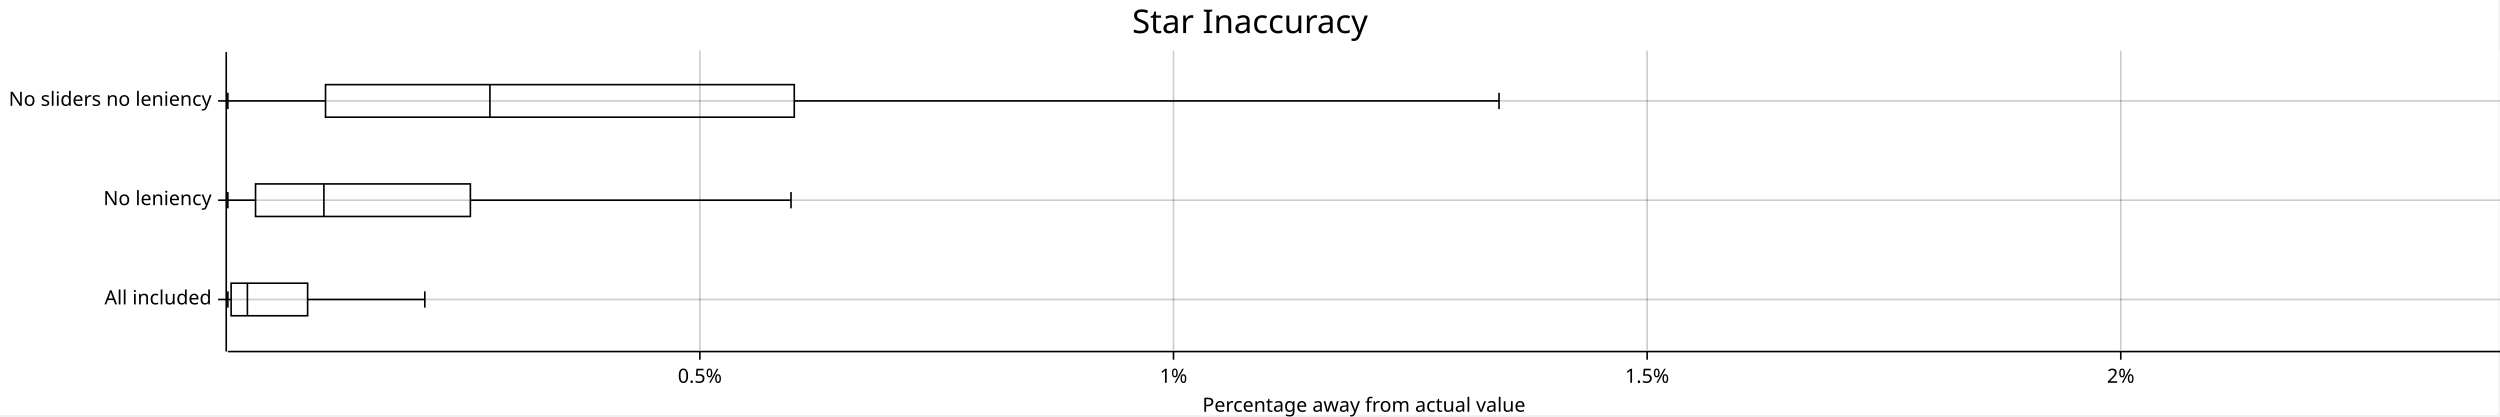
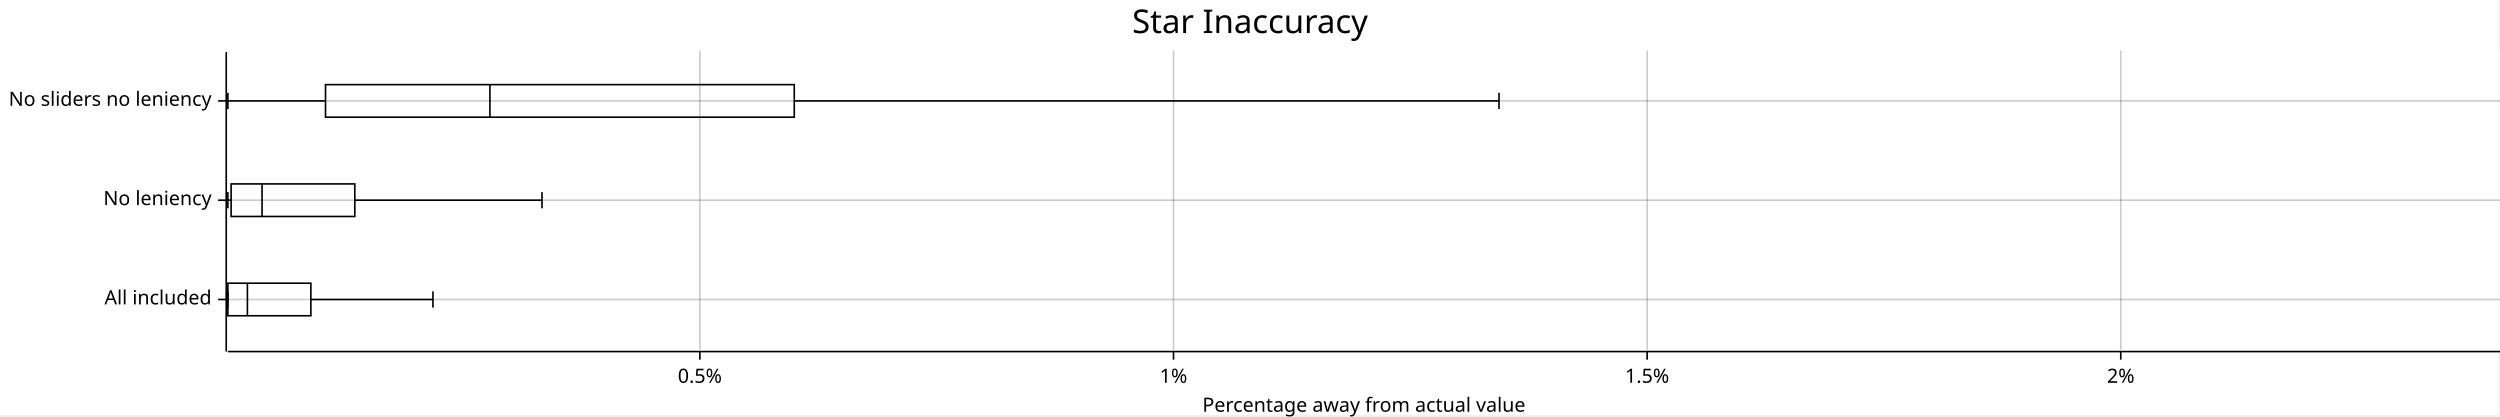
<svg xmlns="http://www.w3.org/2000/svg" width="1536" height="256" viewBox="0 0 1536 256">
  <rect x="0" y="0" width="1535" height="255" opacity="1" fill="#FFFFFF" stroke="none" />
  <text x="768" y="5" dy="0.76em" text-anchor="middle" font-family="sans-serif" font-size="20.161" opacity="1" fill="#000000">
Star Inaccuracy
</text>
  <line opacity="1" stroke="#FFFFFF" stroke-width="1" x1="169" y1="215" x2="169" y2="31" />
  <line opacity="1" stroke="#FFFFFF" stroke-width="1" x1="198" y1="215" x2="198" y2="31" />
  <line opacity="1" stroke="#FFFFFF" stroke-width="1" x1="227" y1="215" x2="227" y2="31" />
  <line opacity="1" stroke="#FFFFFF" stroke-width="1" x1="256" y1="215" x2="256" y2="31" />
  <line opacity="1" stroke="#FFFFFF" stroke-width="1" x1="285" y1="215" x2="285" y2="31" />
  <line opacity="1" stroke="#FFFFFF" stroke-width="1" x1="314" y1="215" x2="314" y2="31" />
  <line opacity="1" stroke="#FFFFFF" stroke-width="1" x1="343" y1="215" x2="343" y2="31" />
  <line opacity="1" stroke="#FFFFFF" stroke-width="1" x1="372" y1="215" x2="372" y2="31" />
  <line opacity="1" stroke="#FFFFFF" stroke-width="1" x1="401" y1="215" x2="401" y2="31" />
  <line opacity="1" stroke="#FFFFFF" stroke-width="1" x1="430" y1="215" x2="430" y2="31" />
  <line opacity="1" stroke="#FFFFFF" stroke-width="1" x1="459" y1="215" x2="459" y2="31" />
  <line opacity="1" stroke="#FFFFFF" stroke-width="1" x1="489" y1="215" x2="489" y2="31" />
  <line opacity="1" stroke="#FFFFFF" stroke-width="1" x1="518" y1="215" x2="518" y2="31" />
  <line opacity="1" stroke="#FFFFFF" stroke-width="1" x1="547" y1="215" x2="547" y2="31" />
  <line opacity="1" stroke="#FFFFFF" stroke-width="1" x1="576" y1="215" x2="576" y2="31" />
  <line opacity="1" stroke="#FFFFFF" stroke-width="1" x1="605" y1="215" x2="605" y2="31" />
  <line opacity="1" stroke="#FFFFFF" stroke-width="1" x1="634" y1="215" x2="634" y2="31" />
  <line opacity="1" stroke="#FFFFFF" stroke-width="1" x1="663" y1="215" x2="663" y2="31" />
  <line opacity="1" stroke="#FFFFFF" stroke-width="1" x1="692" y1="215" x2="692" y2="31" />
  <line opacity="1" stroke="#FFFFFF" stroke-width="1" x1="721" y1="215" x2="721" y2="31" />
  <line opacity="1" stroke="#FFFFFF" stroke-width="1" x1="750" y1="215" x2="750" y2="31" />
  <line opacity="1" stroke="#FFFFFF" stroke-width="1" x1="779" y1="215" x2="779" y2="31" />
  <line opacity="1" stroke="#FFFFFF" stroke-width="1" x1="808" y1="215" x2="808" y2="31" />
  <line opacity="1" stroke="#FFFFFF" stroke-width="1" x1="838" y1="215" x2="838" y2="31" />
  <line opacity="1" stroke="#FFFFFF" stroke-width="1" x1="867" y1="215" x2="867" y2="31" />
  <line opacity="1" stroke="#FFFFFF" stroke-width="1" x1="896" y1="215" x2="896" y2="31" />
  <line opacity="1" stroke="#FFFFFF" stroke-width="1" x1="925" y1="215" x2="925" y2="31" />
  <line opacity="1" stroke="#FFFFFF" stroke-width="1" x1="954" y1="215" x2="954" y2="31" />
  <line opacity="1" stroke="#FFFFFF" stroke-width="1" x1="983" y1="215" x2="983" y2="31" />
  <line opacity="1" stroke="#FFFFFF" stroke-width="1" x1="1012" y1="215" x2="1012" y2="31" />
  <line opacity="1" stroke="#FFFFFF" stroke-width="1" x1="1041" y1="215" x2="1041" y2="31" />
  <line opacity="1" stroke="#FFFFFF" stroke-width="1" x1="1070" y1="215" x2="1070" y2="31" />
  <line opacity="1" stroke="#FFFFFF" stroke-width="1" x1="1099" y1="215" x2="1099" y2="31" />
  <line opacity="1" stroke="#FFFFFF" stroke-width="1" x1="1128" y1="215" x2="1128" y2="31" />
  <line opacity="1" stroke="#FFFFFF" stroke-width="1" x1="1157" y1="215" x2="1157" y2="31" />
  <line opacity="1" stroke="#FFFFFF" stroke-width="1" x1="1187" y1="215" x2="1187" y2="31" />
  <line opacity="1" stroke="#FFFFFF" stroke-width="1" x1="1216" y1="215" x2="1216" y2="31" />
  <line opacity="1" stroke="#FFFFFF" stroke-width="1" x1="1245" y1="215" x2="1245" y2="31" />
  <line opacity="1" stroke="#FFFFFF" stroke-width="1" x1="1274" y1="215" x2="1274" y2="31" />
  <line opacity="1" stroke="#FFFFFF" stroke-width="1" x1="1303" y1="215" x2="1303" y2="31" />
  <line opacity="1" stroke="#FFFFFF" stroke-width="1" x1="1332" y1="215" x2="1332" y2="31" />
  <line opacity="1" stroke="#FFFFFF" stroke-width="1" x1="1361" y1="215" x2="1361" y2="31" />
  <line opacity="1" stroke="#FFFFFF" stroke-width="1" x1="1390" y1="215" x2="1390" y2="31" />
  <line opacity="1" stroke="#FFFFFF" stroke-width="1" x1="1419" y1="215" x2="1419" y2="31" />
  <line opacity="1" stroke="#FFFFFF" stroke-width="1" x1="1448" y1="215" x2="1448" y2="31" />
  <line opacity="1" stroke="#FFFFFF" stroke-width="1" x1="1477" y1="215" x2="1477" y2="31" />
  <line opacity="1" stroke="#FFFFFF" stroke-width="1" x1="1506" y1="215" x2="1506" y2="31" />
  <line opacity="1" stroke="#FFFFFF" stroke-width="1" x1="1536" y1="215" x2="1536" y2="31" />
  <line opacity="1" stroke="#FFFFFF" stroke-width="1" x1="140" y1="184" x2="1536" y2="184" />
  <line opacity="1" stroke="#FFFFFF" stroke-width="1" x1="140" y1="123" x2="1536" y2="123" />
  <line opacity="1" stroke="#FFFFFF" stroke-width="1" x1="140" y1="62" x2="1536" y2="62" />
  <text x="838" y="256" dy="-0.5ex" text-anchor="middle" font-family="sans-serif" font-size="12.097" opacity="1" fill="#000000">
Percentage away from actual value
</text>
  <line opacity="0.2" stroke="#000000" stroke-width="1" x1="430" y1="215" x2="430" y2="31" />
  <line opacity="0.2" stroke="#000000" stroke-width="1" x1="721" y1="215" x2="721" y2="31" />
  <line opacity="0.2" stroke="#000000" stroke-width="1" x1="1012" y1="215" x2="1012" y2="31" />
  <line opacity="0.2" stroke="#000000" stroke-width="1" x1="1303" y1="215" x2="1303" y2="31" />
  <line opacity="0.2" stroke="#000000" stroke-width="1" x1="140" y1="184" x2="1536" y2="184" />
  <line opacity="0.2" stroke="#000000" stroke-width="1" x1="140" y1="123" x2="1536" y2="123" />
  <line opacity="0.2" stroke="#000000" stroke-width="1" x1="140" y1="62" x2="1536" y2="62" />
  <polyline fill="none" opacity="1" stroke="#000000" stroke-width="1" points="139,32 139,216 " />
  <text x="130" y="184" dy="0.5ex" text-anchor="end" font-family="sans-serif" font-size="12.097" opacity="1" fill="#000000">
All included
</text>
  <polyline fill="none" opacity="1" stroke="#000000" stroke-width="1" points="134,184 139,184 " />
  <text x="130" y="123" dy="0.5ex" text-anchor="end" font-family="sans-serif" font-size="12.097" opacity="1" fill="#000000">
No leniency
</text>
  <polyline fill="none" opacity="1" stroke="#000000" stroke-width="1" points="134,123 139,123 " />
  <text x="130" y="62" dy="0.5ex" text-anchor="end" font-family="sans-serif" font-size="12.097" opacity="1" fill="#000000">
No sliders no leniency
</text>
  <polyline fill="none" opacity="1" stroke="#000000" stroke-width="1" points="134,62 139,62 " />
  <polyline fill="none" opacity="1" stroke="#000000" stroke-width="1" points="140,216 1536,216 " />
  <text x="430" y="226" dy="0.76em" text-anchor="middle" font-family="sans-serif" font-size="12.097" opacity="1" fill="#000000">
0.5%
</text>
  <polyline fill="none" opacity="1" stroke="#000000" stroke-width="1" points="430,216 430,221 " />
  <text x="721" y="226" dy="0.76em" text-anchor="middle" font-family="sans-serif" font-size="12.097" opacity="1" fill="#000000">
1%
</text>
  <polyline fill="none" opacity="1" stroke="#000000" stroke-width="1" points="721,216 721,221 " />
  <text x="1012" y="226" dy="0.76em" text-anchor="middle" font-family="sans-serif" font-size="12.097" opacity="1" fill="#000000">
1.5%
</text>
  <polyline fill="none" opacity="1" stroke="#000000" stroke-width="1" points="1012,216 1012,221 " />
  <text x="1303" y="226" dy="0.76em" text-anchor="middle" font-family="sans-serif" font-size="12.097" opacity="1" fill="#000000">
2%
</text>
  <polyline fill="none" opacity="1" stroke="#000000" stroke-width="1" points="1303,216 1303,221 " />
  <line opacity="1" stroke="#000000" stroke-width="1" x1="140" y1="179" x2="140" y2="189" />
-   <line opacity="1" stroke="#000000" stroke-width="1" x1="140" y1="184" x2="142" y2="184" />
-   <rect x="142" y="174" width="47" height="20" opacity="1" fill="none" stroke="#000000" />
+   <line opacity="1" stroke="#000000" stroke-width="1" x1="140" y1="184" x2="140" y2="184" />
+   <rect x="140" y="174" width="51" height="20" opacity="1" fill="none" stroke="#000000" />
  <line opacity="1" stroke="#000000" stroke-width="1" x1="152" y1="174" x2="152" y2="194" />
-   <line opacity="1" stroke="#000000" stroke-width="1" x1="189" y1="184" x2="261" y2="184" />
-   <line opacity="1" stroke="#000000" stroke-width="1" x1="261" y1="179" x2="261" y2="189" />
+   <line opacity="1" stroke="#000000" stroke-width="1" x1="191" y1="184" x2="266" y2="184" />
+   <line opacity="1" stroke="#000000" stroke-width="1" x1="266" y1="179" x2="266" y2="189" />
  <line opacity="1" stroke="#000000" stroke-width="1" x1="140" y1="118" x2="140" y2="128" />
-   <line opacity="1" stroke="#000000" stroke-width="1" x1="140" y1="123" x2="157" y2="123" />
-   <rect x="157" y="113" width="132" height="20" opacity="1" fill="none" stroke="#000000" />
-   <line opacity="1" stroke="#000000" stroke-width="1" x1="199" y1="113" x2="199" y2="133" />
-   <line opacity="1" stroke="#000000" stroke-width="1" x1="289" y1="123" x2="486" y2="123" />
-   <line opacity="1" stroke="#000000" stroke-width="1" x1="486" y1="118" x2="486" y2="128" />
+   <line opacity="1" stroke="#000000" stroke-width="1" x1="140" y1="123" x2="142" y2="123" />
+   <rect x="142" y="113" width="76" height="20" opacity="1" fill="none" stroke="#000000" />
+   <line opacity="1" stroke="#000000" stroke-width="1" x1="161" y1="113" x2="161" y2="133" />
+   <line opacity="1" stroke="#000000" stroke-width="1" x1="218" y1="123" x2="333" y2="123" />
+   <line opacity="1" stroke="#000000" stroke-width="1" x1="333" y1="118" x2="333" y2="128" />
  <line opacity="1" stroke="#000000" stroke-width="1" x1="140" y1="57" x2="140" y2="67" />
  <line opacity="1" stroke="#000000" stroke-width="1" x1="140" y1="62" x2="200" y2="62" />
  <rect x="200" y="52" width="288" height="20" opacity="1" fill="none" stroke="#000000" />
  <line opacity="1" stroke="#000000" stroke-width="1" x1="301" y1="52" x2="301" y2="72" />
  <line opacity="1" stroke="#000000" stroke-width="1" x1="488" y1="62" x2="921" y2="62" />
  <line opacity="1" stroke="#000000" stroke-width="1" x1="921" y1="57" x2="921" y2="67" />
</svg>
